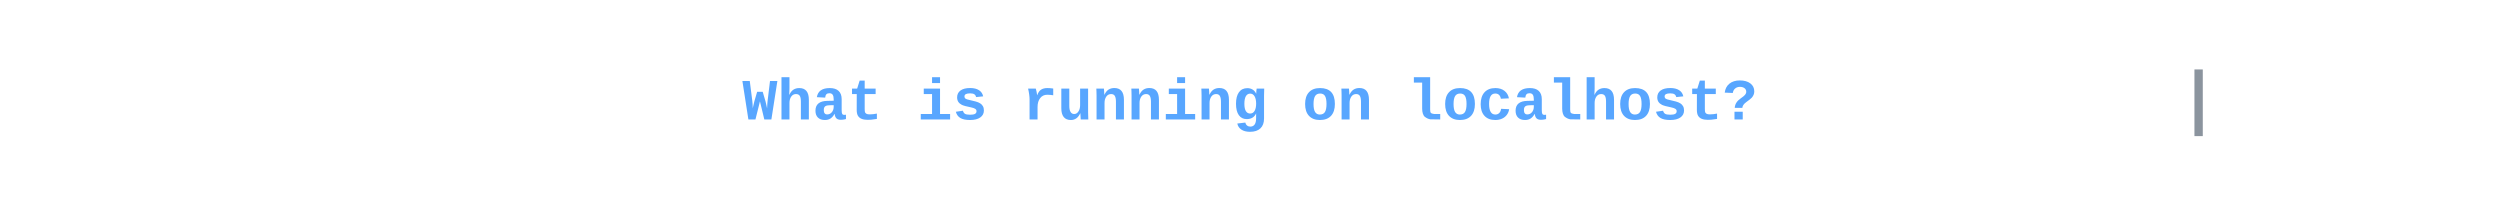
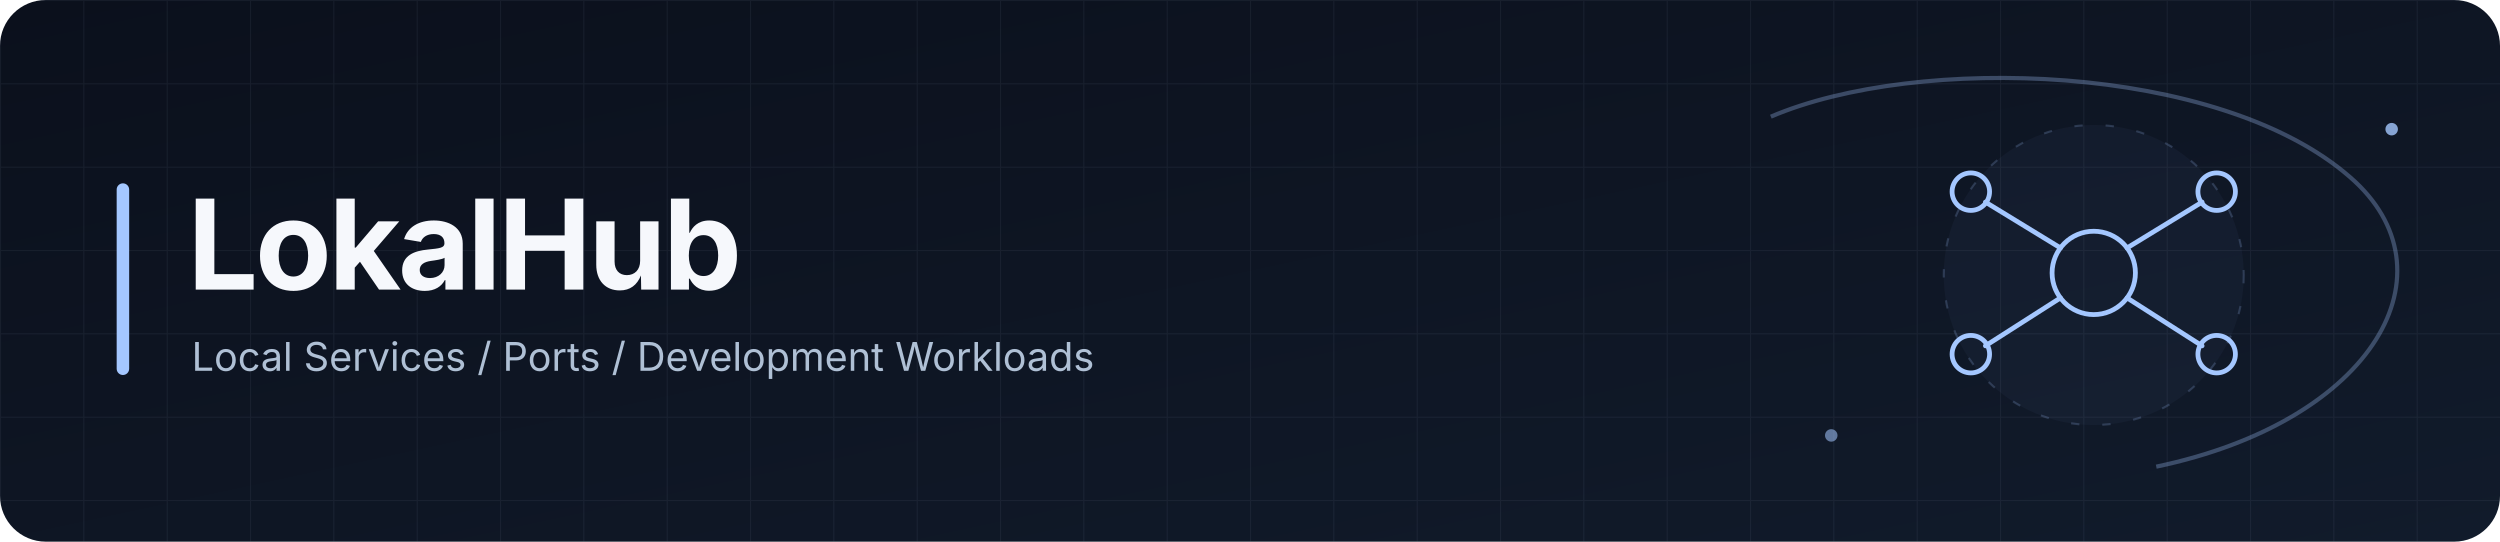
- <svg xmlns="http://www.w3.org/2000/svg" width="900" height="72" viewBox="0 0 900 72" role="img">
-   <style>.t{font-family:ui-monospace,SFMono-Regular,Menlo,Monaco,Consolas,"Liberation Mono","Courier New",monospace;font-size:21px;font-weight:600;fill:#58a6ff;text-anchor:middle}.c{fill:#8b949e}</style>
-   <text class="t" x="450" y="43" opacity="1">What is running on localhost?<animate attributeName="opacity" values="1;1;0;0;0;0" keyTimes="0;0.29;0.33;0.66;0.67;1" dur="9s" repeatCount="indefinite" />
-   </text>
-   <text class="t" x="450" y="43" opacity="0">Ports, processes, APIs and Docker<animate attributeName="opacity" values="0;0;1;1;0;0" keyTimes="0;0.32;0.34;0.62;0.66;1" dur="9s" repeatCount="indefinite" />
-   </text>
-   <text class="t" x="450" y="43" opacity="0">One dashboard for your local environment<animate attributeName="opacity" values="0;0;0;0;1;1" keyTimes="0;0.32;0.33;0.65;0.68;1" dur="9s" repeatCount="indefinite" />
-   </text>
-   <rect class="c" x="790" y="25" width="3" height="24">
-     <animate attributeName="opacity" values="1;0;1" dur="1s" repeatCount="indefinite" />
-   </rect>
+ <svg xmlns="http://www.w3.org/2000/svg" width="1200" height="260" viewBox="0 0 1200 260" role="img" aria-labelledby="title desc">
+   <defs>
+     <linearGradient id="bg-hub" x1="0" y1="0" x2="1" y2="1">
+       <stop stop-color="#0B101C" />
+       <stop offset="1" stop-color="#111B2B" />
+     </linearGradient>
+     <linearGradient id="glow-hub" x1="0" y1="0" x2="1" y2="0">
+       <stop stop-color="#A4C7FF" stop-opacity=".82" />
+       <stop offset="1" stop-color="#A4C7FF" stop-opacity="0" />
+     </linearGradient>
+     <pattern id="lines-hub" width="40" height="40" patternUnits="userSpaceOnUse">
+       <path d="M40 0H0V40" fill="none" stroke="#9CA9BD" stroke-opacity=".08" />
+     </pattern>
+   </defs>
+   <rect width="1200" height="260" rx="22" fill="url(#bg-hub)" />
+   <rect width="1200" height="260" rx="22" fill="url(#lines-hub)" />
+   <path d="M56 60H425" stroke="url(#glow-hub)" stroke-width="3" />
+   <rect x="56" y="88" width="6" height="92" rx="3" fill="#A4C7FF" />
+   <text x="90" y="139" font-family="Inter,Segoe UI,Helvetica,Arial,sans-serif" font-weight="700" font-size="60" fill="#F6F8FC" letter-spacing="-1.5">LokalHub</text>
+   <text x="92" y="178" font-family="Inter,Segoe UI,Helvetica,Arial,sans-serif" font-size="19" fill="#AFC0D5">Local Services / Ports / Development Workloads</text>
+   <path d="M850 56C920 26 1065 30 1128 85C1180 130 1140 202 1035 224" fill="none" stroke="#A4C7FF" stroke-opacity=".3" stroke-width="2" />
+   <circle cx="1005" cy="132" r="72" fill="#A4C7FF" fill-opacity=".04" stroke="#A4C7FF" stroke-opacity=".2" stroke-dasharray="4 11" />
+   <circle cx="1005" cy="131" r="20" stroke="#A4C7FF" stroke-width="2.3" fill="none" stroke-linecap="round" stroke-linejoin="round" />
+   <circle cx="946" cy="92" r="9" stroke="#A4C7FF" stroke-width="2.3" fill="none" stroke-linecap="round" stroke-linejoin="round" />
+   <circle cx="1064" cy="92" r="9" stroke="#A4C7FF" stroke-width="2.3" fill="none" stroke-linecap="round" stroke-linejoin="round" />
+   <circle cx="946" cy="170" r="9" stroke="#A4C7FF" stroke-width="2.3" fill="none" stroke-linecap="round" stroke-linejoin="round" />
+   <circle cx="1064" cy="170" r="9" stroke="#A4C7FF" stroke-width="2.3" fill="none" stroke-linecap="round" stroke-linejoin="round" />
+   <path d="M989 119l-36-22m68 22l36-22m-68 46l-36 23m68-23l36 23" stroke="#A4C7FF" stroke-width="2.3" fill="none" stroke-linecap="round" stroke-linejoin="round" />
+   <circle cx="1148" cy="62" r="3" fill="#A4C7FF" opacity=".8" />
+   <circle cx="879" cy="209" r="3" fill="#A4C7FF" opacity=".55" />
</svg>
